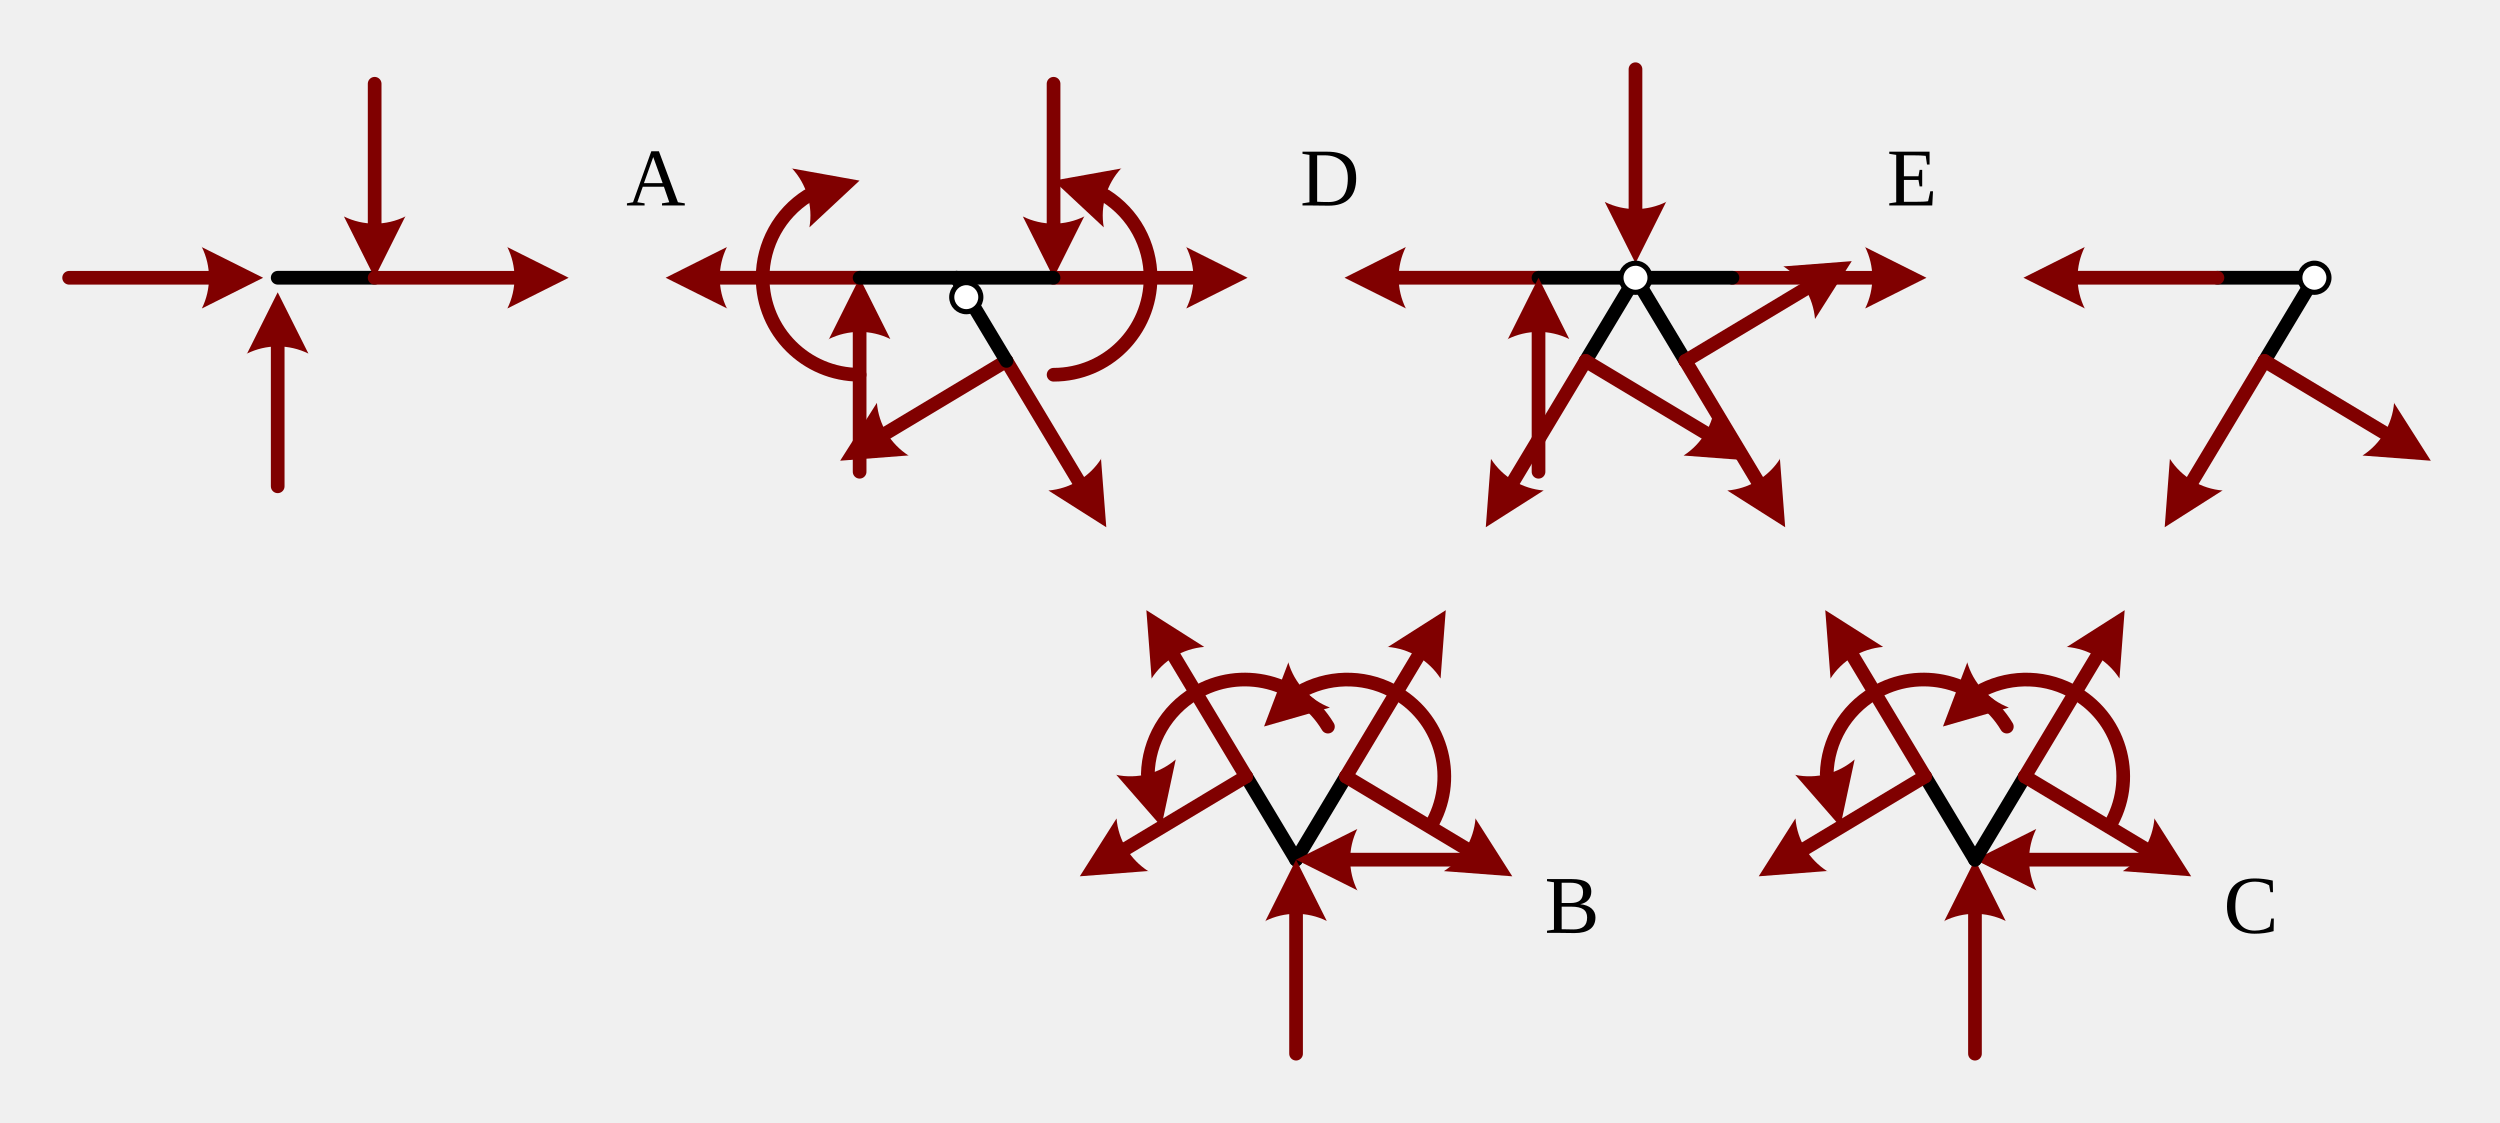
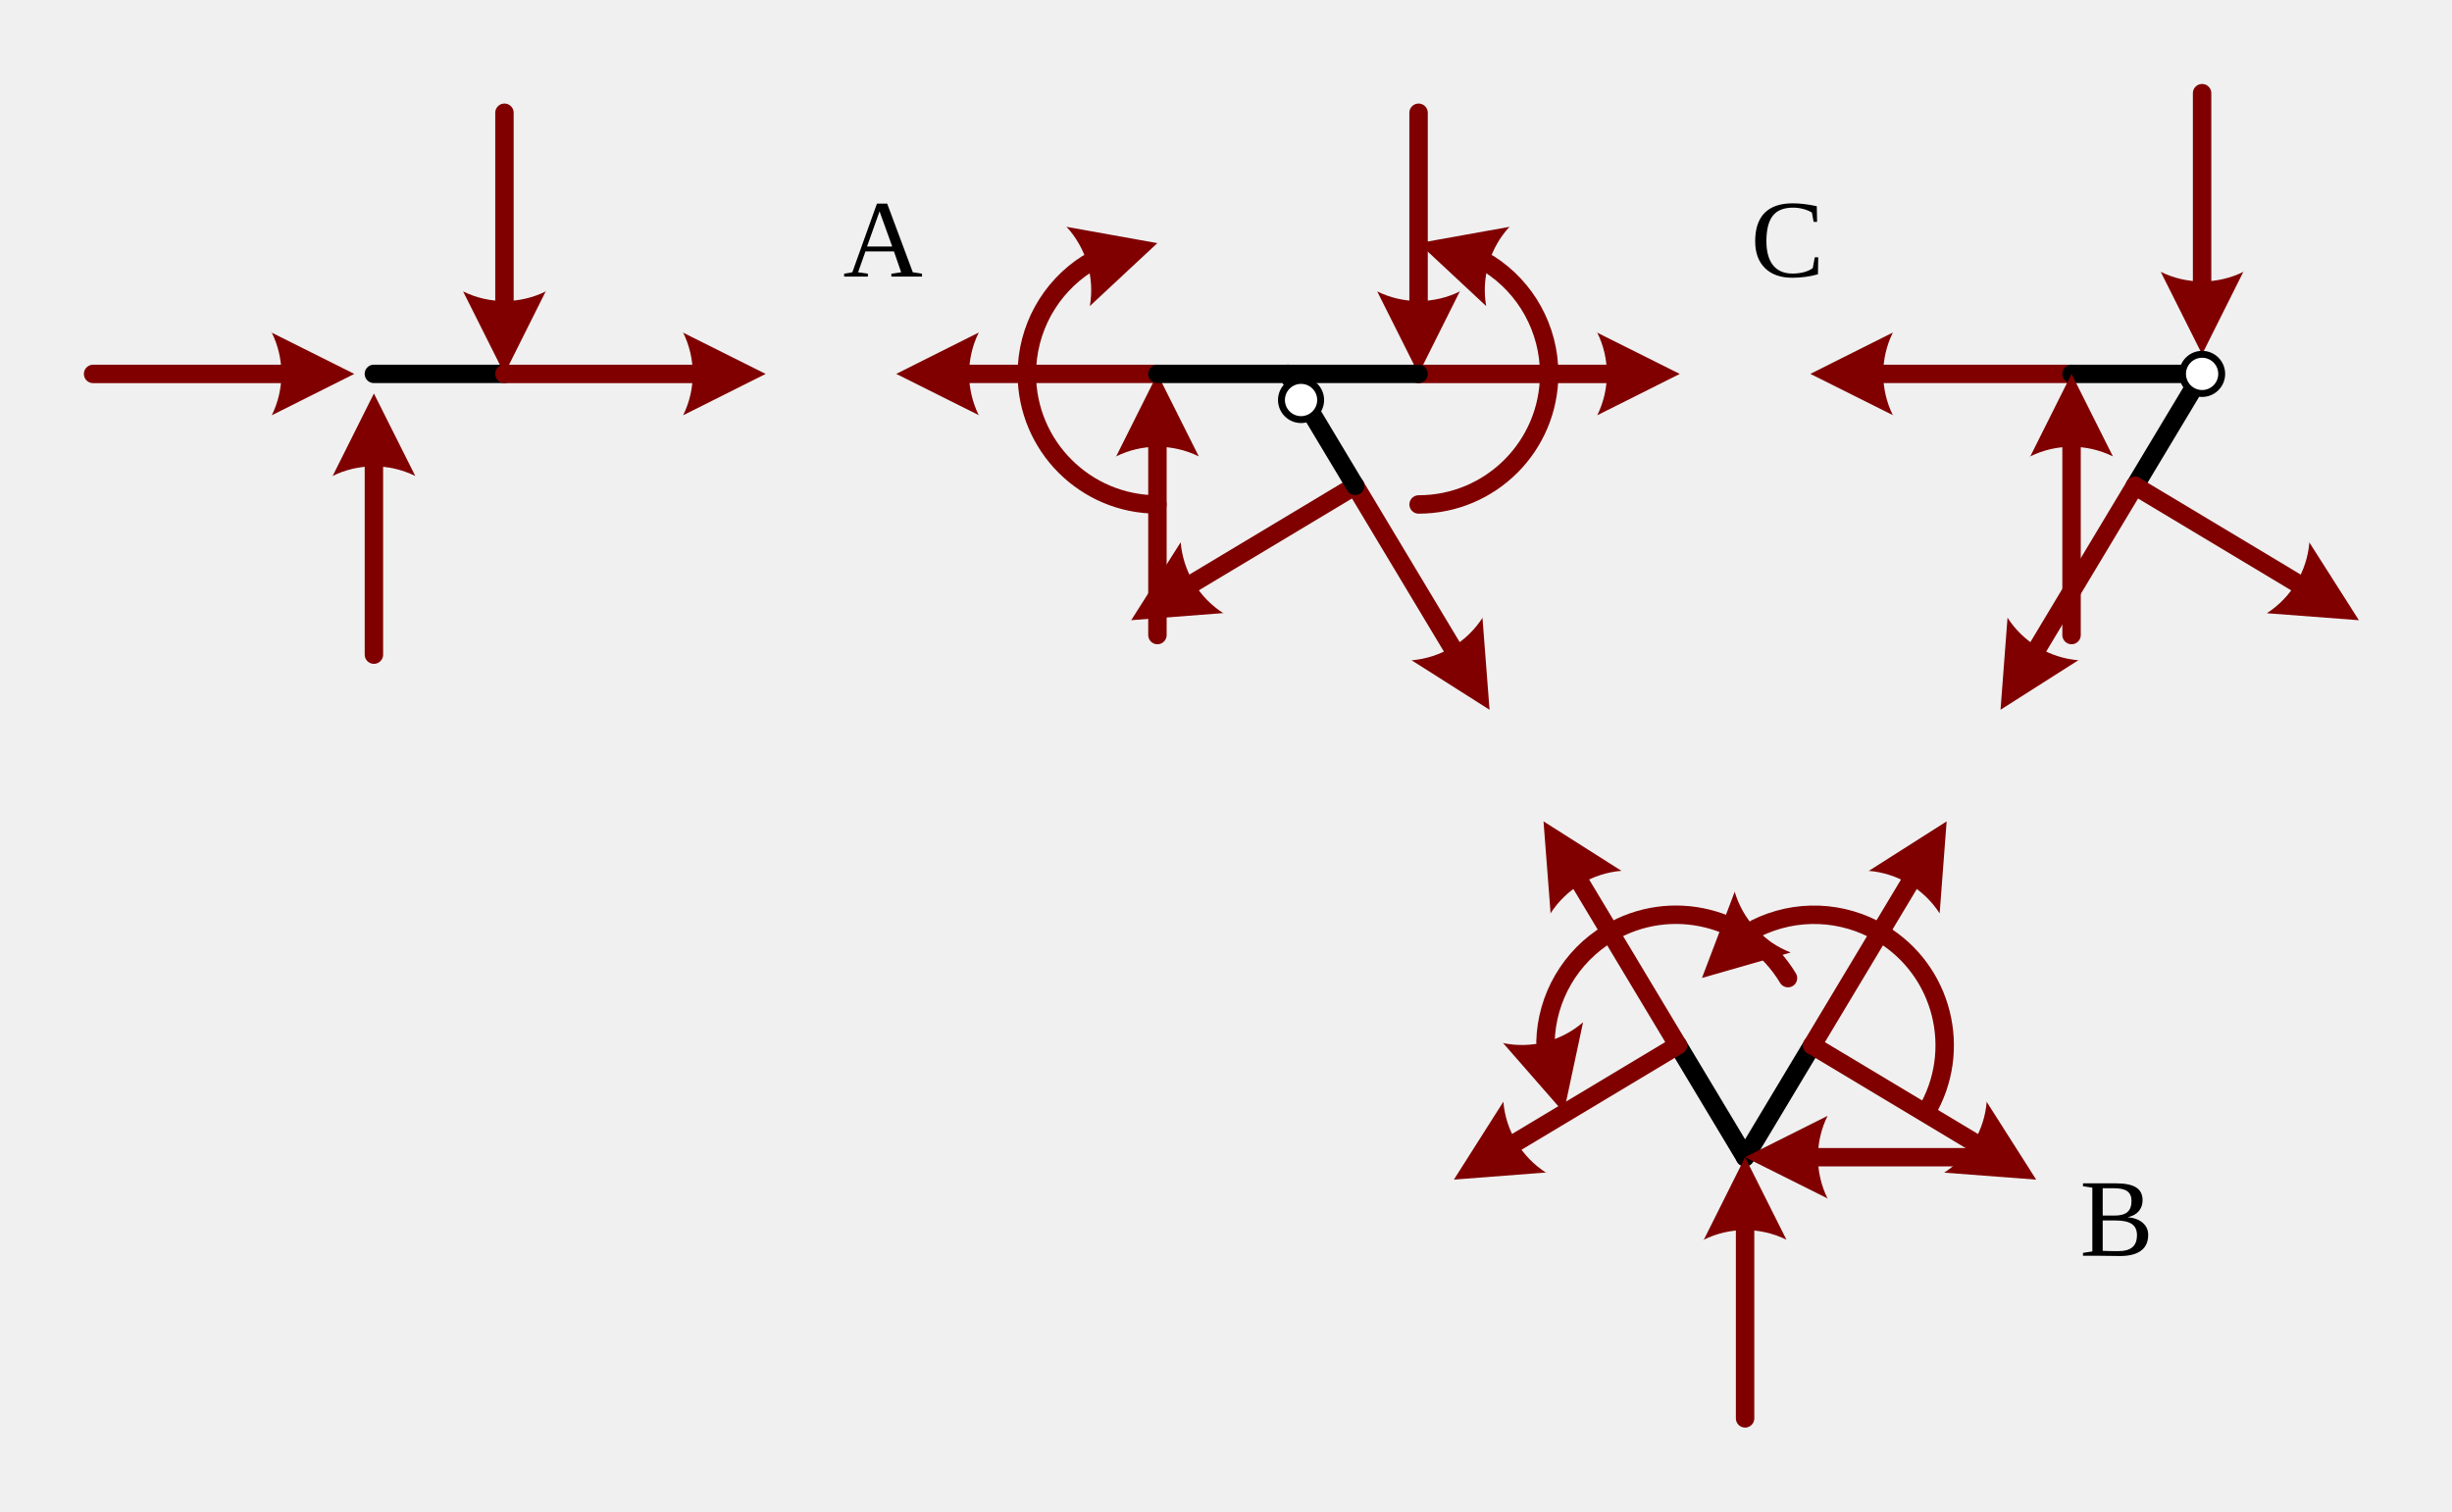
- <svg xmlns="http://www.w3.org/2000/svg" xmlns:ns1="http://schemas.microsoft.com/visio/2003/SVGExtensions/" xmlns:xlink="http://www.w3.org/1999/xlink" width="5.074in" height="2.279in" viewBox="0 0 365.339 164.072" xml:space="preserve" color-interpolation-filters="sRGB" class="st8">
+ <svg xmlns="http://www.w3.org/2000/svg" xmlns:ns1="http://schemas.microsoft.com/visio/2003/SVGExtensions/" xmlns:xlink="http://www.w3.org/1999/xlink" width="3.696in" height="2.279in" viewBox="0 0 266.126 164.072" xml:space="preserve" color-interpolation-filters="sRGB" class="st8">
  <ns1:documentProperties ns1:langID="1043" ns1:metric="true" ns1:viewMarkup="false" />
  <style type="text/css">
	
		.st1 {stroke:#000000;stroke-linecap:round;stroke-linejoin:round;stroke-width:2}
		.st2 {marker-start:url(#mrkr5-21);stroke:#800000;stroke-linecap:round;stroke-linejoin:round;stroke-width:2}
		.st3 {fill:#800000;fill-opacity:1;stroke:#800000;stroke-opacity:1;stroke-width:0.442}
- 		.st4 {marker-end:url(#mrkr5-97);stroke:#800000;stroke-linecap:round;stroke-linejoin:round;stroke-width:2}
+ 		.st4 {marker-end:url(#mrkr5-87);stroke:#800000;stroke-linecap:round;stroke-linejoin:round;stroke-width:2}
		.st5 {fill:#ffffff;stroke:#000000;stroke-linecap:round;stroke-linejoin:round;stroke-width:0.75}
		.st6 {fill:none;stroke:none;stroke-linecap:round;stroke-linejoin:round;stroke-width:0.24}
		.st7 {fill:#000000;font-family:Times New Roman;font-size:1em}
		.st8 {fill:none;fill-rule:evenodd;font-size:12px;overflow:visible;stroke-linecap:square;stroke-miterlimit:3}
	
	</style>
  <defs id="Markers">
    <g id="lend5">
      <path d="M 2 1 L 0 0 L 1.981 -0.993 C 1.672 -0.365 1.673 0.373 1.985 1 " style="stroke:none" />
    </g>
    <marker id="mrkr5-21" class="st3" ns1:arrowType="5" ns1:arrowSize="2" ns1:setback="3.775" refX="3.775" orient="auto" markerUnits="strokeWidth" overflow="visible">
      <use xlink:href="#lend5" transform="scale(2.26) " />
    </marker>
-     <marker id="mrkr5-97" class="st3" ns1:arrowType="5" ns1:arrowSize="2" ns1:setback="3.775" refX="-3.775" orient="auto" markerUnits="strokeWidth" overflow="visible">
+     <marker id="mrkr5-87" class="st3" ns1:arrowType="5" ns1:arrowSize="2" ns1:setback="3.775" refX="-3.775" orient="auto" markerUnits="strokeWidth" overflow="visible">
      <use xlink:href="#lend5" transform="scale(-2.26,-2.26) " />
    </marker>
  </defs>
  <g ns1:mID="0" ns1:index="1" ns1:groupContext="foregroundPage">
    <ns1:pageProperties ns1:drawingScale="0.0393701" ns1:pageScale="0.0393701" ns1:drawingUnits="24" ns1:shadowOffsetX="8.50394" ns1:shadowOffsetY="-8.50394" />
-     <g id="shape395-1" ns1:mID="395" ns1:groupContext="shape" transform="translate(40.5794,-123.493)">
+     <g id="shape736-1" ns1:mID="736" ns1:groupContext="shape" transform="translate(40.5794,-123.493)">
      <path d="M0 164.07 L14.17 164.07" class="st1" />
    </g>
-     <g id="shape371-4" ns1:mID="371" ns1:groupContext="shape" transform="translate(379.695,124.994) rotate(120.964)">
+     <g id="shape737-4" ns1:mID="737" ns1:groupContext="shape" transform="translate(379.695,124.994) rotate(120.964)">
      <path d="M0 164.07 L14.17 164.07" class="st1" />
    </g>
-     <g id="shape305-7" ns1:mID="305" ns1:groupContext="shape" transform="translate(280.483,-43.835) rotate(59.0362)">
+     <g id="shape738-7" ns1:mID="738" ns1:groupContext="shape" transform="translate(280.483,-43.835) rotate(59.0362)">
      <path d="M0 164.07 L2.83 164.07" class="st1" />
    </g>
-     <g id="shape341-10" ns1:mID="341" ns1:groupContext="shape" transform="translate(322.797,29.0509) rotate(59.0362)">
+     <g id="shape739-10" ns1:mID="739" ns1:groupContext="shape" transform="translate(322.797,29.0509) rotate(59.0362)">
      <path d="M0 164.07 L14.17 164.07" class="st1" />
    </g>
-     <g id="shape342-13" ns1:mID="342" ns1:groupContext="shape" transform="translate(337.381,197.88) rotate(120.964)">
+     <g id="shape740-13" ns1:mID="740" ns1:groupContext="shape" transform="translate(337.381,197.88) rotate(120.964)">
      <path d="M0 164.07 L14.17 164.07" class="st1" />
    </g>
-     <g id="shape345-16" ns1:mID="345" ns1:groupContext="shape" transform="translate(74.9323,38.4535) rotate(-90)">
+     <g id="shape741-16" ns1:mID="741" ns1:groupContext="shape" transform="translate(74.9323,38.4535) rotate(-90)">
      <path d="M7.55 164.07 L7.91 164.07 L28.35 164.07" class="st2" />
    </g>
-     <g id="shape347-22" ns1:mID="347" ns1:groupContext="shape" transform="translate(204.652,42.7055) rotate(90)">
+     <g id="shape742-22" ns1:mID="742" ns1:groupContext="shape" transform="translate(204.652,42.7055) rotate(90)">
      <path d="M7.55 164.07 L7.91 164.07 L28.35 164.07" class="st2" />
    </g>
-     <g id="shape348-27" ns1:mID="348" ns1:groupContext="shape" transform="translate(353.471,125.619) rotate(90)">
+     <g id="shape743-27" ns1:mID="743" ns1:groupContext="shape" transform="translate(353.471,125.619) rotate(90)">
      <path d="M7.55 164.07 L7.91 164.07 L28.35 164.07" class="st2" />
    </g>
-     <g id="shape349-32" ns1:mID="349" ns1:groupContext="shape" transform="translate(452.683,125.619) rotate(90)">
+     <g id="shape745-32" ns1:mID="745" ns1:groupContext="shape" transform="translate(189.398,-38.4535)">
      <path d="M7.55 164.07 L7.91 164.07 L28.35 164.07" class="st2" />
    </g>
-     <g id="shape350-37" ns1:mID="350" ns1:groupContext="shape" transform="translate(288.611,-38.4535)">
+     <g id="shape746-37" ns1:mID="746" ns1:groupContext="shape" transform="translate(38.4535,204.652) rotate(180)">
      <path d="M7.55 164.07 L7.91 164.07 L28.35 164.07" class="st2" />
    </g>
-     <g id="shape351-42" ns1:mID="351" ns1:groupContext="shape" transform="translate(189.398,-38.4535)">
+     <g id="shape747-42" ns1:mID="747" ns1:groupContext="shape" transform="translate(83.0991,204.652) rotate(180)">
      <path d="M7.55 164.07 L7.91 164.07 L28.35 164.07" class="st2" />
    </g>
-     <g id="shape352-47" ns1:mID="352" ns1:groupContext="shape" transform="translate(38.4535,204.652) rotate(180)">
+     <g id="shape748-47" ns1:mID="748" ns1:groupContext="shape" transform="translate(-109.32,40.5795) rotate(-90)">
      <path d="M7.55 164.07 L7.91 164.07 L28.35 164.07" class="st2" />
    </g>
-     <g id="shape353-52" ns1:mID="353" ns1:groupContext="shape" transform="translate(83.0991,204.652) rotate(180)">
+     <g id="shape749-52" ns1:mID="749" ns1:groupContext="shape" transform="translate(-10.1071,40.5795) rotate(-90)">
      <path d="M7.55 164.07 L7.91 164.07 L28.35 164.07" class="st2" />
    </g>
-     <g id="shape354-57" ns1:mID="354" ns1:groupContext="shape" transform="translate(-109.32,40.5795) rotate(-90)">
+     <g id="shape750-57" ns1:mID="750" ns1:groupContext="shape" transform="translate(289.691,40.5795) rotate(90)">
      <path d="M7.55 164.07 L7.91 164.07 L28.35 164.07" class="st2" />
    </g>
-     <g id="shape355-62" ns1:mID="355" ns1:groupContext="shape" transform="translate(-10.1071,40.5795) rotate(-90)">
+     <g id="shape751-62" ns1:mID="751" ns1:groupContext="shape" transform="translate(20.9774,161.454) rotate(-120.964)">
      <path d="M7.55 164.07 L7.91 164.07 L28.35 164.07" class="st2" />
    </g>
-     <g id="shape356-67" ns1:mID="356" ns1:groupContext="shape" transform="translate(289.691,40.5795) rotate(90)">
+     <g id="shape752-67" ns1:mID="752" ns1:groupContext="shape" transform="translate(182.312,204.652) rotate(180)">
      <path d="M7.55 164.07 L7.91 164.07 L28.35 164.07" class="st2" />
    </g>
-     <g id="shape357-72" ns1:mID="357" ns1:groupContext="shape" transform="translate(20.9774,161.454) rotate(-120.964)">
+     <g id="shape753-72" ns1:mID="753" ns1:groupContext="shape" transform="translate(97.2723,-123.493)">
      <path d="M7.55 164.07 L7.91 164.07 L28.35 164.07" class="st2" />
    </g>
-     <g id="shape358-77" ns1:mID="358" ns1:groupContext="shape" transform="translate(182.312,204.652) rotate(180)">
+     <g id="shape754-77" ns1:mID="754" ns1:groupContext="shape" transform="translate(38.3626,-73.3737) rotate(-30.9638)">
      <path d="M7.55 164.07 L7.91 164.07 L28.35 164.07" class="st2" />
    </g>
-     <g id="shape359-82" ns1:mID="359" ns1:groupContext="shape" transform="translate(97.2723,-123.493)">
+     <g id="shape755-82" ns1:mID="755" ns1:groupContext="shape" transform="translate(-38.4536,54.7527) rotate(-90)">
+       <path d="M-0 164.07 A14.173 14.173 0 0 1 14.17 149.9 A14.173 14.173 0 0 1 26.14 156.48 L26.24 156.82" class="st4" />
+     </g>
+     <g id="shape756-88" ns1:mID="756" ns1:groupContext="shape" transform="translate(318.038,54.7527) rotate(90) scale(-1,1)">
+       <path d="M-0 164.07 A14.173 14.173 0 0 1 14.17 149.9 A14.173 14.173 0 0 1 26.14 156.48 L26.24 156.82" class="st4" />
+     </g>
+     <g id="shape757-93" ns1:mID="757" ns1:groupContext="shape" transform="translate(196.485,-123.493)">
      <path d="M7.55 164.07 L7.91 164.07 L28.35 164.07" class="st2" />
    </g>
-     <g id="shape360-87" ns1:mID="360" ns1:groupContext="shape" transform="translate(38.3626,-73.3737) rotate(-30.9638)">
+     <g id="shape759-98" ns1:mID="759" ns1:groupContext="shape" transform="translate(6.39328,137.148) rotate(-120.964)">
+       <path d="M0 164.07 L14.17 164.07" class="st1" />
+     </g>
+     <g id="shape760-101" ns1:mID="760" ns1:groupContext="shape" transform="translate(139.083,-118.532)">
+       <ellipse cx="2.126" cy="161.946" rx="2.126" ry="2.126" class="st5" />
+     </g>
+     <g id="shape761-103" ns1:mID="761" ns1:groupContext="shape" transform="translate(125.619,-123.493)">
+       <path d="M0 164.07 L14.17 164.07" class="st1" />
+     </g>
+     <g id="shape762-106" ns1:mID="762" ns1:groupContext="shape" transform="translate(139.792,-123.493)">
+       <path d="M0 164.07 L14.17 164.07" class="st1" />
+     </g>
+     <g id="shape763-109" ns1:mID="763" ns1:groupContext="shape" transform="translate(224.831,-123.493)">
+       <path d="M0 164.07 L14.17 164.07" class="st1" />
+     </g>
+     <g id="shape766-112" ns1:mID="766" ns1:groupContext="shape" transform="translate(236.879,-121.367)">
+       <ellipse cx="2.126" cy="161.946" rx="2.126" ry="2.126" class="st5" />
+     </g>
+     <g id="shape767-114" ns1:mID="767" ns1:groupContext="shape" transform="translate(388.904,40.5795) rotate(90)">
      <path d="M7.55 164.07 L7.91 164.07 L28.35 164.07" class="st2" />
    </g>
-     <g id="shape361-92" ns1:mID="361" ns1:groupContext="shape" transform="translate(-38.4536,54.7527) rotate(-90)">
+     <g id="shape768-119" ns1:mID="768" ns1:groupContext="shape" transform="translate(308.213,4.7439) rotate(59.0362)">
+       <path d="M7.55 164.07 L7.91 164.07 L28.35 164.07" class="st2" />
+     </g>
+     <g id="shape769-124" ns1:mID="769" ns1:groupContext="shape" transform="translate(73.3847,-12.6412) rotate(-30.9638)">
+       <path d="M7.55 164.07 L7.91 164.07 L28.35 164.07" class="st2" />
+     </g>
+     <g id="shape770-129" ns1:mID="770" ns1:groupContext="shape" transform="translate(351.965,173.573) rotate(120.964)">
+       <path d="M7.55 164.07 L7.91 164.07 L28.35 164.07" class="st2" />
+     </g>
+     <g id="shape771-134" ns1:mID="771" ns1:groupContext="shape" transform="translate(136.583,268.74) rotate(-149.036)">
+       <path d="M7.55 164.07 L7.91 164.07 L28.35 164.07" class="st2" />
+     </g>
+     <g id="shape772-139" ns1:mID="772" ns1:groupContext="shape" transform="translate(76.4376,-7.37481) rotate(-59.0362)">
+       <path d="M7.55 164.07 L7.91 164.07 L28.35 164.07" class="st2" />
+     </g>
+     <g id="shape773-144" ns1:mID="773" ns1:groupContext="shape" transform="translate(171.605,208.008) rotate(-149.036)">
+       <path d="M7.55 164.07 L7.91 164.07 L28.35 164.07" class="st2" />
+     </g>
+     <g id="shape779-149" ns1:mID="779" ns1:groupContext="shape" transform="translate(293.46,-19.9298) rotate(30.9638) scale(-1,1)">
      <path d="M-0 164.07 A14.173 14.173 0 0 1 14.17 149.9 A14.173 14.173 0 0 1 26.14 156.48 L26.24 156.82" class="st4" />
    </g>
-     <g id="shape363-98" ns1:mID="363" ns1:groupContext="shape" transform="translate(318.038,54.7527) rotate(90) scale(-1,1)">
+     <g id="shape780-154" ns1:mID="780" ns1:groupContext="shape" transform="translate(109.643,-34.514) rotate(-30.9638) scale(-1,1)">
      <path d="M-0 164.07 A14.173 14.173 0 0 1 14.17 149.9 A14.173 14.173 0 0 1 26.14 156.48 L26.24 156.82" class="st4" />
    </g>
-     <g id="shape365-103" ns1:mID="365" ns1:groupContext="shape" transform="translate(196.485,-123.493)">
-       <path d="M7.55 164.07 L7.91 164.07 L28.35 164.07" class="st2" />
-     </g>
-     <g id="shape366-108" ns1:mID="366" ns1:groupContext="shape" transform="translate(281.524,204.652) rotate(180)">
-       <path d="M7.55 164.07 L7.91 164.07 L28.35 164.07" class="st2" />
-     </g>
-     <g id="shape370-113" ns1:mID="370" ns1:groupContext="shape" transform="translate(6.39328,137.148) rotate(-120.964)">
-       <path d="M0 164.07 L14.17 164.07" class="st1" />
-     </g>
-     <g id="shape312-116" ns1:mID="312" ns1:groupContext="shape" transform="translate(139.083,-118.532)">
-       <ellipse cx="2.126" cy="161.946" rx="2.126" ry="2.126" class="st5" />
-     </g>
-     <g id="shape314-118" ns1:mID="314" ns1:groupContext="shape" transform="translate(125.619,-123.493)">
-       <path d="M0 164.07 L14.17 164.07" class="st1" />
-     </g>
-     <g id="shape315-121" ns1:mID="315" ns1:groupContext="shape" transform="translate(139.792,-123.493)">
-       <path d="M0 164.07 L14.17 164.07" class="st1" />
-     </g>
-     <g id="shape372-124" ns1:mID="372" ns1:groupContext="shape" transform="translate(224.831,-123.493)">
-       <path d="M0 164.07 L14.17 164.07" class="st1" />
-     </g>
-     <g id="shape373-127" ns1:mID="373" ns1:groupContext="shape" transform="translate(239.005,-123.493)">
-       <path d="M0 164.07 L14.17 164.07" class="st1" />
-     </g>
-     <g id="shape374-130" ns1:mID="374" ns1:groupContext="shape" transform="translate(105.606,137.148) rotate(-120.964)">
-       <path d="M0 164.07 L14.17 164.07" class="st1" />
-     </g>
-     <g id="shape339-133" ns1:mID="339" ns1:groupContext="shape" transform="translate(236.879,-121.367)">
-       <ellipse cx="2.126" cy="161.946" rx="2.126" ry="2.126" class="st5" />
-     </g>
-     <g id="shape375-135" ns1:mID="375" ns1:groupContext="shape" transform="translate(388.904,40.5795) rotate(90)">
-       <path d="M7.55 164.07 L7.91 164.07 L28.35 164.07" class="st2" />
-     </g>
-     <g id="shape376-140" ns1:mID="376" ns1:groupContext="shape" transform="translate(308.213,4.7439) rotate(59.0362)">
-       <path d="M7.55 164.07 L7.91 164.07 L28.35 164.07" class="st2" />
-     </g>
-     <g id="shape377-145" ns1:mID="377" ns1:groupContext="shape" transform="translate(73.3847,-12.6412) rotate(-30.9638)">
-       <path d="M7.55 164.07 L7.91 164.07 L28.35 164.07" class="st2" />
-     </g>
-     <g id="shape378-150" ns1:mID="378" ns1:groupContext="shape" transform="translate(351.965,173.573) rotate(120.964)">
-       <path d="M7.55 164.07 L7.91 164.07 L28.35 164.07" class="st2" />
-     </g>
-     <g id="shape379-155" ns1:mID="379" ns1:groupContext="shape" transform="translate(136.583,268.74) rotate(-149.036)">
-       <path d="M7.55 164.07 L7.91 164.07 L28.35 164.07" class="st2" />
-     </g>
-     <g id="shape380-160" ns1:mID="380" ns1:groupContext="shape" transform="translate(76.4376,-7.37481) rotate(-59.0362)">
-       <path d="M7.55 164.07 L7.91 164.07 L28.35 164.07" class="st2" />
-     </g>
-     <g id="shape381-165" ns1:mID="381" ns1:groupContext="shape" transform="translate(171.605,208.008) rotate(-149.036)">
-       <path d="M7.55 164.07 L7.91 164.07 L28.35 164.07" class="st2" />
-     </g>
-     <g id="shape382-170" ns1:mID="382" ns1:groupContext="shape" transform="translate(120.19,161.454) rotate(-120.964)">
-       <path d="M7.55 164.07 L7.91 164.07 L28.35 164.07" class="st2" />
-     </g>
-     <g id="shape383-175" ns1:mID="383" ns1:groupContext="shape" transform="translate(355.018,178.84) rotate(149.036)">
-       <path d="M7.55 164.07 L7.91 164.07 L28.35 164.07" class="st2" />
-     </g>
-     <g id="shape384-180" ns1:mID="384" ns1:groupContext="shape" transform="translate(478.908,124.994) rotate(120.964)">
-       <path d="M0 164.07 L14.17 164.07" class="st1" />
-     </g>
-     <g id="shape385-183" ns1:mID="385" ns1:groupContext="shape" transform="translate(324.044,-123.493)">
-       <path d="M0 164.07 L14.17 164.07" class="st1" />
-     </g>
-     <g id="shape340-186" ns1:mID="340" ns1:groupContext="shape" transform="translate(336.091,-121.367)">
-       <ellipse cx="2.126" cy="161.946" rx="2.126" ry="2.126" class="st5" />
-     </g>
-     <g id="shape386-188" ns1:mID="386" ns1:groupContext="shape" transform="translate(295.698,-123.493)">
-       <path d="M7.55 164.07 L7.91 164.07 L28.35 164.07" class="st2" />
-     </g>
-     <g id="shape387-193" ns1:mID="387" ns1:groupContext="shape" transform="translate(175.65,-7.37484) rotate(-59.0362)">
-       <path d="M7.55 164.07 L7.91 164.07 L28.35 164.07" class="st2" />
-     </g>
-     <g id="shape388-198" ns1:mID="388" ns1:groupContext="shape" transform="translate(270.817,208.008) rotate(-149.036)">
-       <path d="M7.55 164.07 L7.91 164.07 L28.35 164.07" class="st2" />
-     </g>
-     <g id="shape389-203" ns1:mID="389" ns1:groupContext="shape" transform="translate(422.01,29.0509) rotate(59.0362)">
-       <path d="M0 164.07 L14.17 164.07" class="st1" />
-     </g>
-     <g id="shape390-206" ns1:mID="390" ns1:groupContext="shape" transform="translate(436.594,197.88) rotate(120.964)">
-       <path d="M0 164.07 L14.17 164.07" class="st1" />
-     </g>
-     <g id="shape391-209" ns1:mID="391" ns1:groupContext="shape" transform="translate(451.178,173.573) rotate(120.964)">
-       <path d="M7.55 164.07 L7.91 164.07 L28.35 164.07" class="st2" />
-     </g>
-     <g id="shape392-214" ns1:mID="392" ns1:groupContext="shape" transform="translate(235.795,268.74) rotate(-149.036)">
-       <path d="M7.55 164.07 L7.91 164.07 L28.35 164.07" class="st2" />
-     </g>
-     <g id="shape393-219" ns1:mID="393" ns1:groupContext="shape" transform="translate(407.425,4.7439) rotate(59.0362)">
-       <path d="M7.55 164.07 L7.91 164.07 L28.35 164.07" class="st2" />
-     </g>
-     <g id="shape394-224" ns1:mID="394" ns1:groupContext="shape" transform="translate(172.597,-12.6412) rotate(-30.9638)">
-       <path d="M7.55 164.07 L7.91 164.07 L28.35 164.07" class="st2" />
-     </g>
-     <g id="shape396-229" ns1:mID="396" ns1:groupContext="shape" transform="translate(293.46,-19.9298) rotate(30.9638) scale(-1,1)">
-       <path d="M-0 164.07 A14.173 14.173 0 0 1 14.17 149.9 A14.173 14.173 0 0 1 26.14 156.48 L26.24 156.82" class="st4" />
-     </g>
-     <g id="shape397-234" ns1:mID="397" ns1:groupContext="shape" transform="translate(109.643,-34.514) rotate(-30.9638) scale(-1,1)">
-       <path d="M-0 164.07 A14.173 14.173 0 0 1 14.17 149.9 A14.173 14.173 0 0 1 26.14 156.48 L26.24 156.82" class="st4" />
-     </g>
-     <g id="shape398-239" ns1:mID="398" ns1:groupContext="shape" transform="translate(392.673,-19.9298) rotate(30.9638) scale(-1,1)">
-       <path d="M-0 164.07 A14.173 14.173 0 0 1 14.17 149.9 A14.173 14.173 0 0 1 26.14 156.48 L26.24 156.82" class="st4" />
-     </g>
-     <g id="shape399-244" ns1:mID="399" ns1:groupContext="shape" transform="translate(208.856,-34.514) rotate(-30.9638) scale(-1,1)">
-       <path d="M-0 164.07 A14.173 14.173 0 0 1 14.17 149.9 A14.173 14.173 0 0 1 26.14 156.48 L26.24 156.82" class="st4" />
-     </g>
-     <g id="shape445-249" ns1:mID="445" ns1:groupContext="shape" transform="translate(33.4928,-130.579)">
+     <g id="shape781-159" ns1:mID="781" ns1:groupContext="shape" transform="translate(33.4928,-130.579)">
      <ns1:textBlock ns1:margins="rect(4,4,4,4)" ns1:tabSpace="42.5197" />
      <ns1:textRect cx="7.087" cy="156.986" width="14.18" height="14.173" />
      <rect x="0" y="149.899" width="14.173" height="14.173" class="st6" />
      <text x="4" y="160.59" class="st7" ns1:langID="1043">
        <ns1:paragraph ns1:horizAlign="1" />
        <ns1:tabList />A</text>
    </g>
-     <g id="shape446-252" ns1:mID="446" ns1:groupContext="shape" transform="translate(167.731,-24.2803)">
+     <g id="shape782-162" ns1:mID="782" ns1:groupContext="shape" transform="translate(167.731,-24.2803)">
      <ns1:textBlock ns1:margins="rect(4,4,4,4)" ns1:tabSpace="42.5197" />
      <ns1:textRect cx="7.087" cy="156.986" width="14.18" height="14.173" />
      <rect x="0" y="149.899" width="14.173" height="14.173" class="st6" />
      <text x="4" y="160.59" class="st7" ns1:langID="1043">
        <ns1:paragraph ns1:horizAlign="1" />
        <ns1:tabList />B</text>
    </g>
-     <g id="shape447-255" ns1:mID="447" ns1:groupContext="shape" transform="translate(266.944,-24.2803)">
+     <g id="shape784-165" ns1:mID="784" ns1:groupContext="shape" transform="translate(131.997,-130.579)">
      <ns1:textBlock ns1:margins="rect(4,4,4,4)" ns1:tabSpace="42.5197" />
      <ns1:textRect cx="7.087" cy="156.986" width="14.18" height="14.173" />
      <rect x="0" y="149.899" width="14.173" height="14.173" class="st6" />
      <text x="4" y="160.59" class="st7" ns1:langID="1043">
        <ns1:paragraph ns1:horizAlign="1" />
        <ns1:tabList />C</text>
    </g>
-     <g id="shape448-258" ns1:mID="448" ns1:groupContext="shape" transform="translate(131.997,-130.579)">
+     <g id="shape785-168" ns1:mID="785" ns1:groupContext="shape" transform="translate(217.745,-130.579)">
      <ns1:textBlock ns1:margins="rect(4,4,4,4)" ns1:tabSpace="42.5197" />
      <ns1:textRect cx="7.087" cy="156.986" width="14.18" height="14.173" />
      <rect x="0" y="149.899" width="14.173" height="14.173" class="st6" />
      <text x="4" y="160.59" class="st7" ns1:langID="1043">
        <ns1:paragraph ns1:horizAlign="1" />
        <ns1:tabList />D</text>
    </g>
-     <g id="shape449-261" ns1:mID="449" ns1:groupContext="shape" transform="translate(217.745,-130.579)">
-       <ns1:textBlock ns1:margins="rect(4,4,4,4)" ns1:tabSpace="42.5197" />
-       <ns1:textRect cx="7.087" cy="156.986" width="14.18" height="14.173" />
-       <rect x="0" y="149.899" width="14.173" height="14.173" class="st6" />
-       <text x="4" y="160.59" class="st7" ns1:langID="1043">
-         <ns1:paragraph ns1:horizAlign="1" />
-         <ns1:tabList />E</text>
-     </g>
-     <g id="shape450-264" ns1:mID="450" ns1:groupContext="shape" transform="translate(331.131,-130.579)">
-       <ns1:textBlock ns1:margins="rect(4,4,4,4)" ns1:tabSpace="42.5197" />
-       <ns1:textRect cx="7.087" cy="156.986" width="14.18" height="14.173" />
-       <rect x="0" y="149.899" width="14.173" height="14.173" class="st6" />
-       <text x="4" y="160.59" class="st7" ns1:langID="1043">
-         <ns1:paragraph ns1:horizAlign="1" />
-         <ns1:tabList />G</text>
-     </g>
  </g>
</svg>
